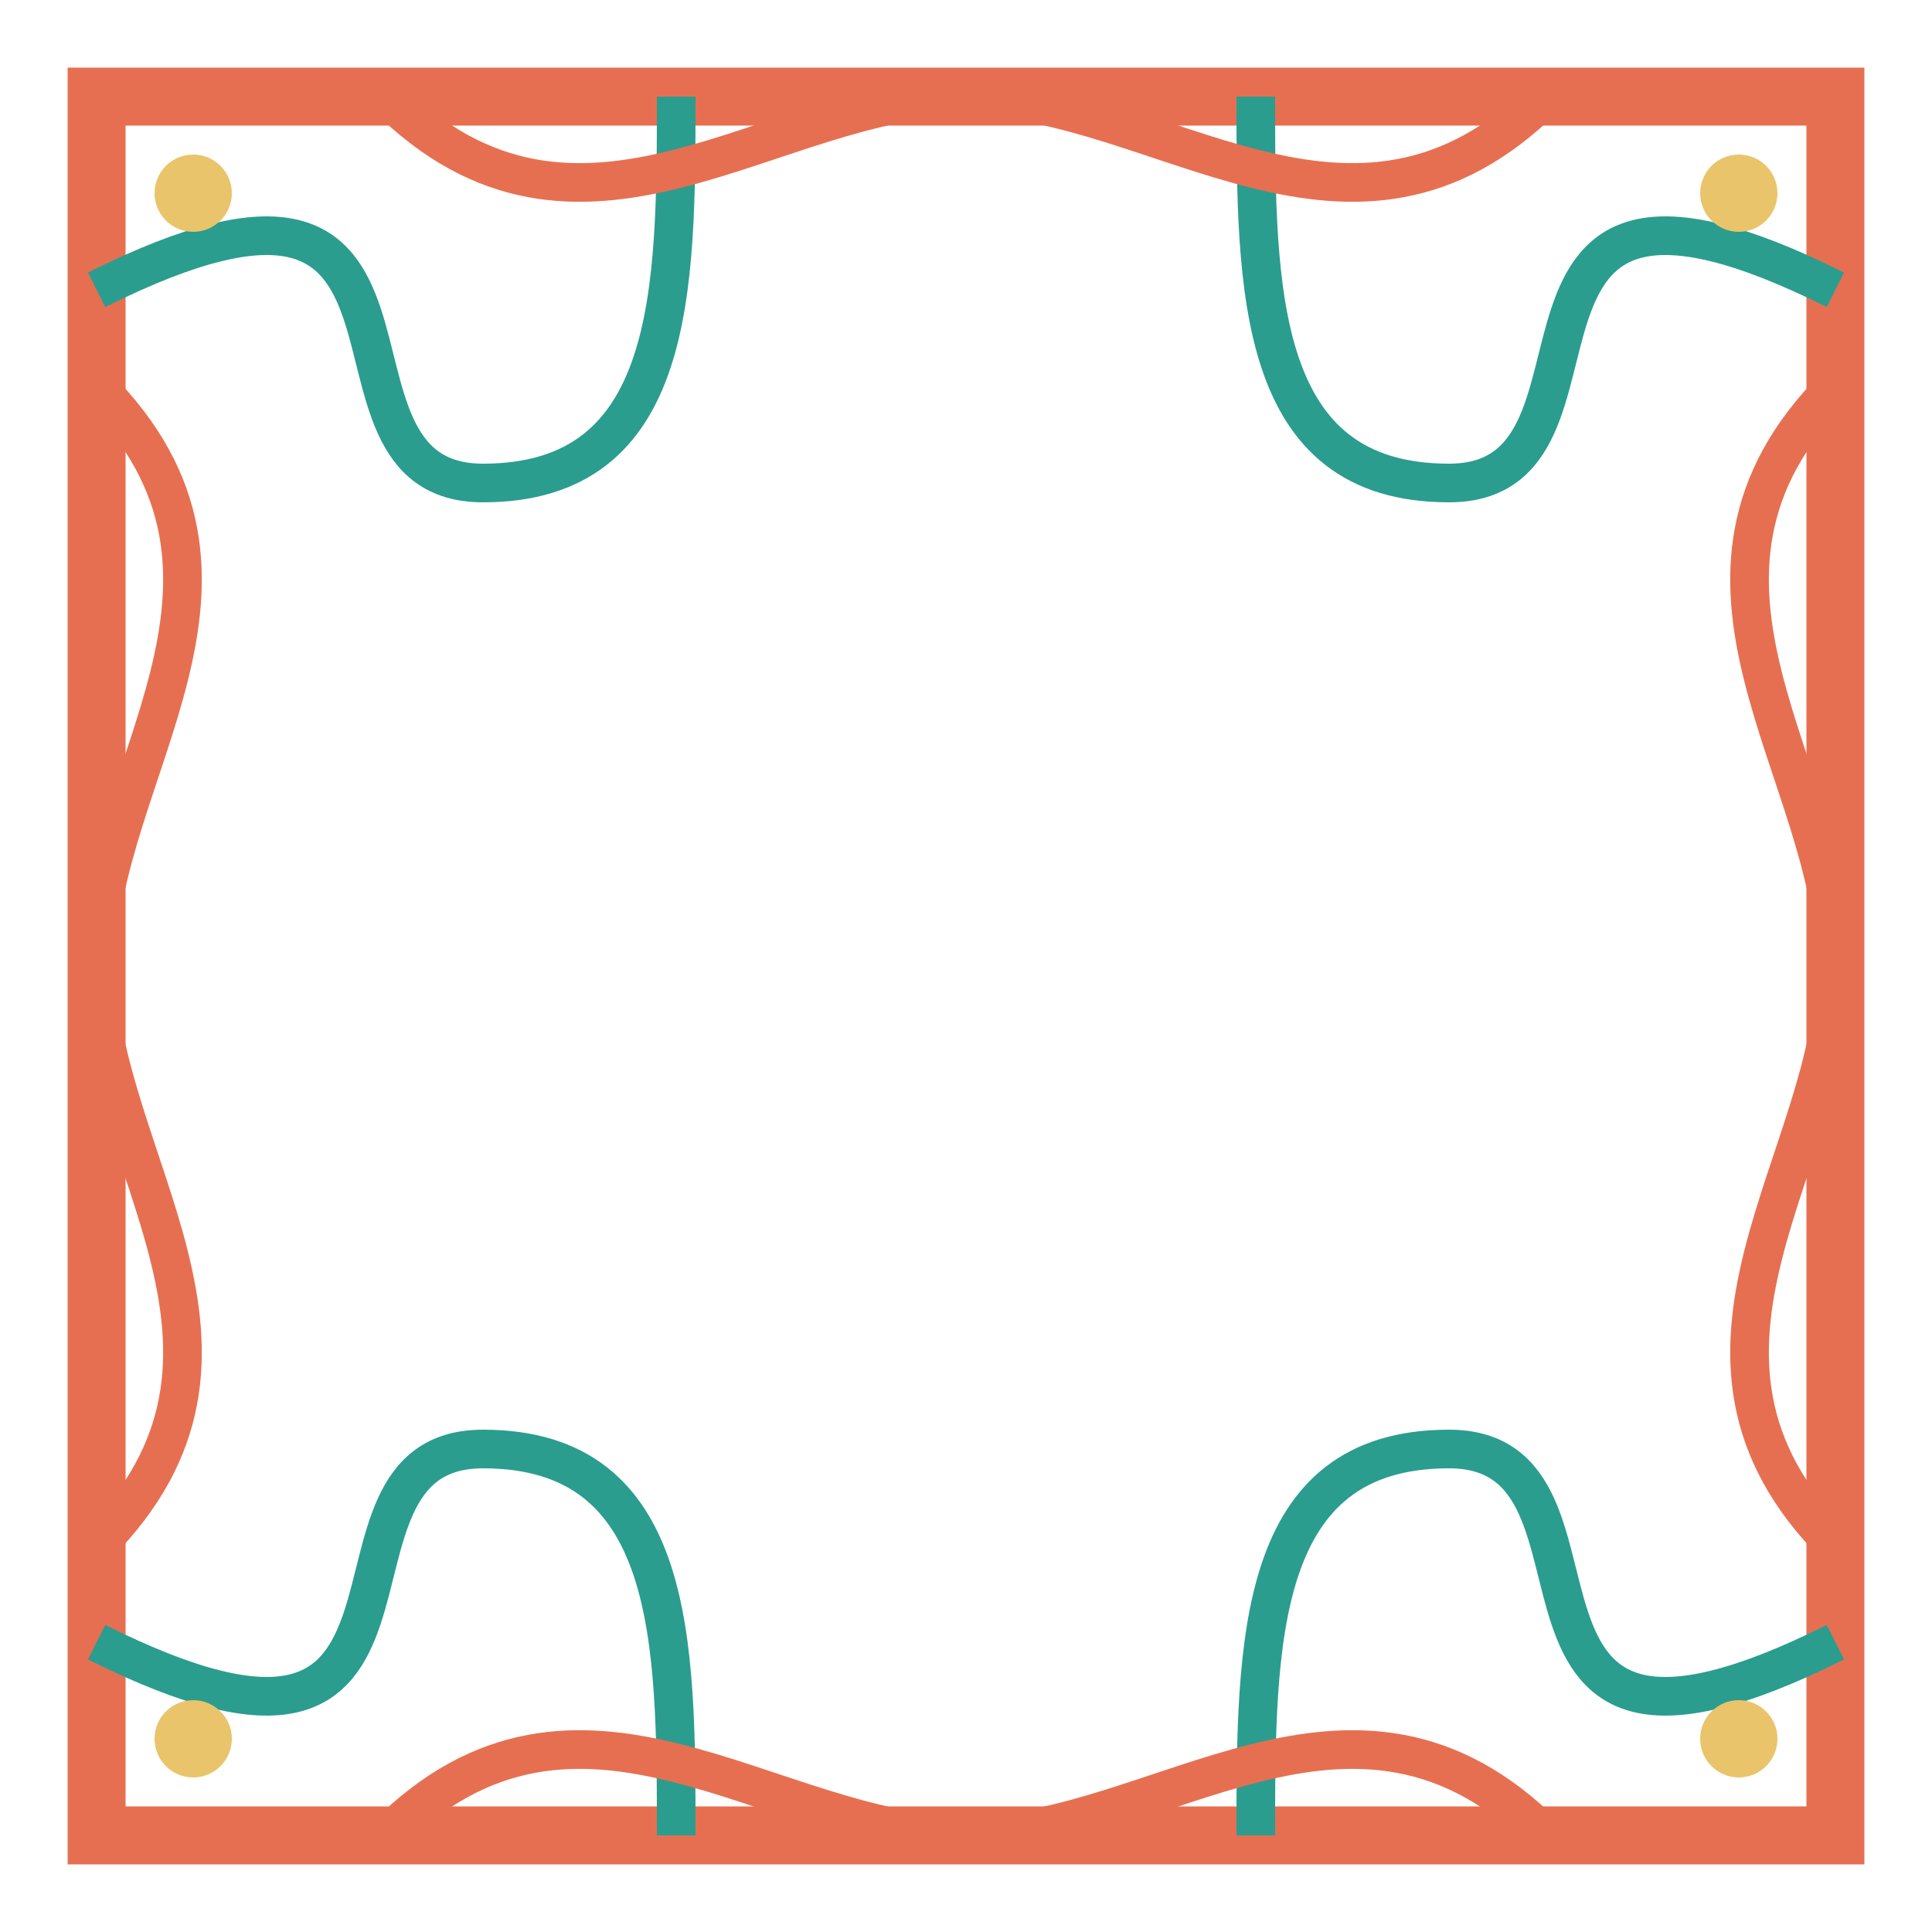
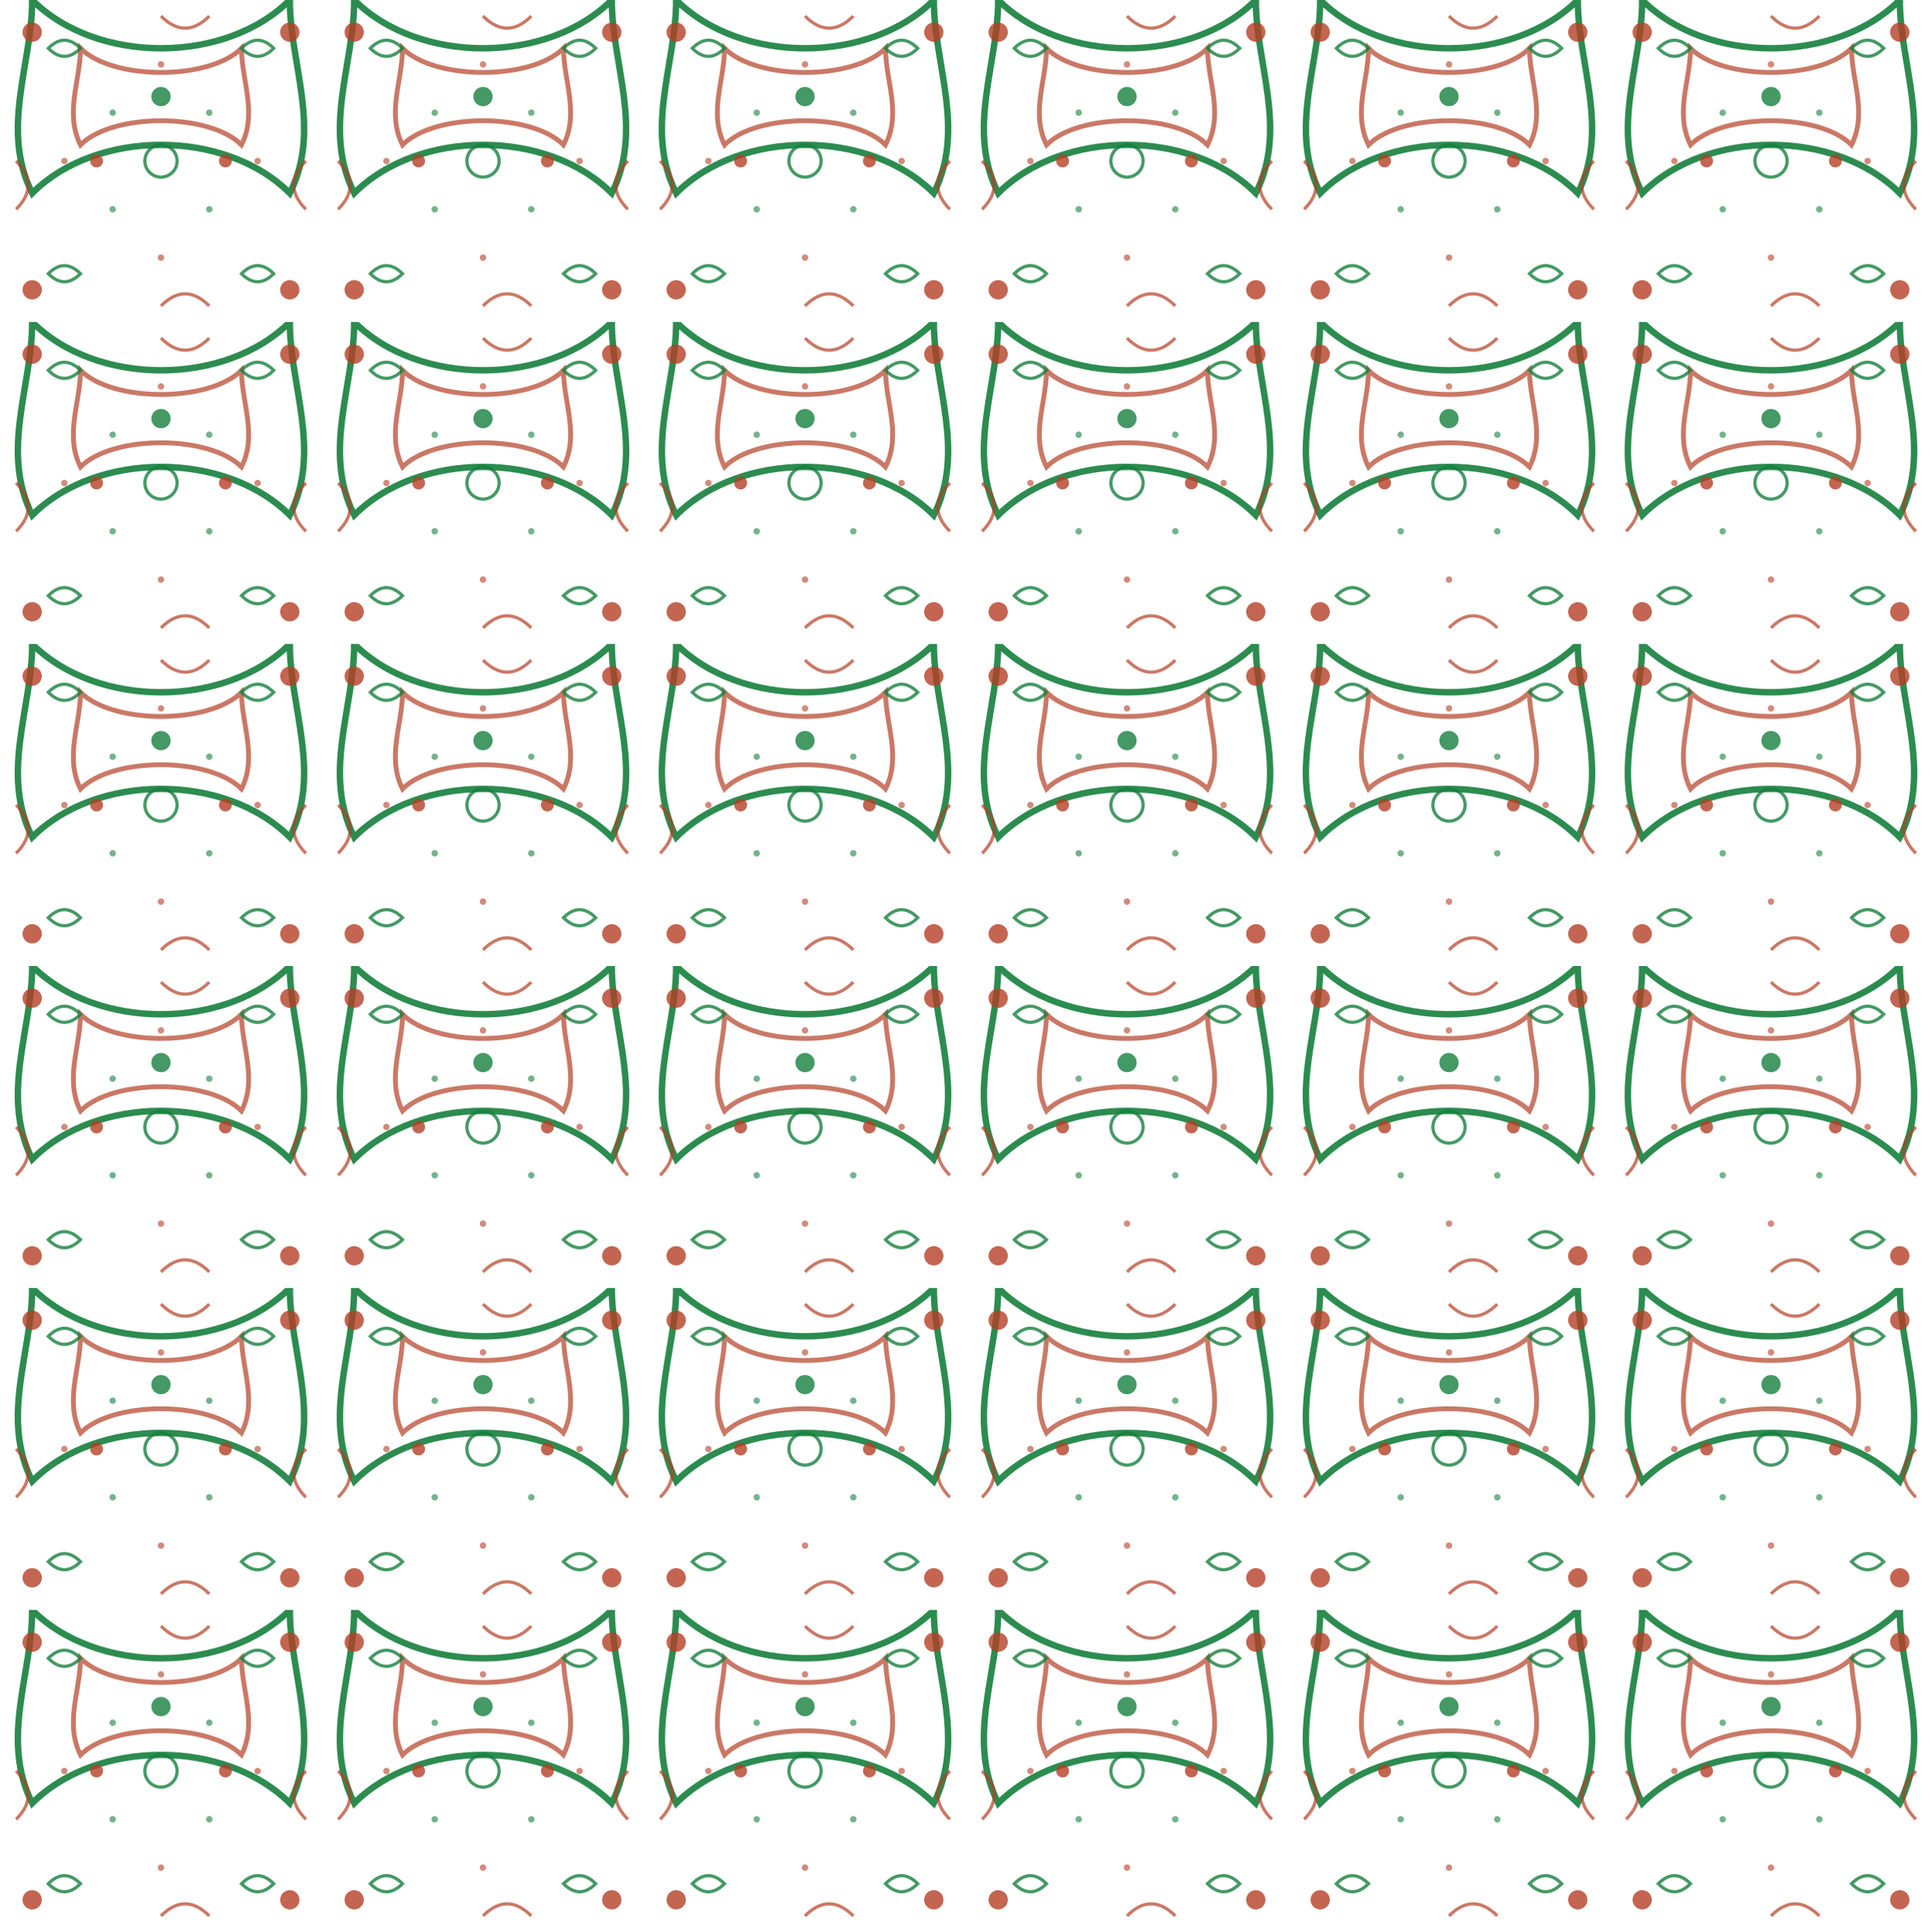
- <svg xmlns="http://www.w3.org/2000/svg" viewBox="0 0 100 100" width="100" height="100">
-   <g stroke="#2a9d8f" stroke-width="1" fill="none">
-     <rect x="5" y="5" width="90" height="90" stroke="#e76f51" stroke-width="3" />
-     <path d="M5,15 C25,5 15,25 25,25 S35,15 35,5" stroke="#2a9d8f" stroke-width="2" />
-     <circle cx="10" cy="10" r="2" fill="#e9c46a" stroke="none" />
-     <path d="M95,15 C75,5 85,25 75,25 S65,15 65,5" stroke="#2a9d8f" stroke-width="2" />
-     <circle cx="90" cy="10" r="2" fill="#e9c46a" stroke="none" />
-     <path d="M5,85 C25,95 15,75 25,75 S35,85 35,95" stroke="#2a9d8f" stroke-width="2" />
-     <circle cx="10" cy="90" r="2" fill="#e9c46a" stroke="none" />
-     <path d="M95,85 C75,95 85,75 75,75 S65,85 65,95" stroke="#2a9d8f" stroke-width="2" />
-     <circle cx="90" cy="90" r="2" fill="#e9c46a" stroke="none" />
-     <path d="M20,5 C30,15 40,5 50,5 S70,15 80,5" stroke="#e76f51" stroke-width="2" />
-     <path d="M20,95 C30,85 40,95 50,95 S70,85 80,95" stroke="#e76f51" stroke-width="2" />
-     <path d="M5,20 C15,30 5,40 5,50 S15,70 5,80" stroke="#e76f51" stroke-width="2" />
-     <path d="M95,20 C85,30 95,40 95,50 S85,70 95,80" stroke="#e76f51" stroke-width="2" />
-   </g>
+ <svg xmlns="http://www.w3.org/2000/svg" width="600px" height="600px" viewBox="0 0 600 600">
+   <defs>
+     <pattern id="border-pattern" x="0" y="0" width="100" height="100" patternUnits="userSpaceOnUse">
+       <path d="M10,0 C30,20 70,20 90,0 C90,20 100,40 90,60 C70,40 30,40 10,60 C0,40 10,20 10,0Z" fill="none" stroke="#15803d" stroke-width="2" opacity="0.9" />
+       <path d="M25,15 C35,25 65,25 75,15 C75,25 80,35 75,45 C65,35 35,35 25,45 C20,35 25,25 25,15Z" fill="none" stroke="#b43e25" stroke-width="1.5" opacity="0.7" />
+       <circle cx="50" cy="30" r="3" fill="#15803d" opacity="0.8" />
+       <circle cx="30" cy="50" r="2" fill="#b43e25" opacity="0.8" />
+       <circle cx="70" cy="50" r="2" fill="#b43e25" opacity="0.8" />
+       <circle cx="50" cy="50" r="5" stroke="#15803d" stroke-width="1" fill="none" opacity="0.8" />
+       <circle cx="10" cy="10" r="3" fill="#b43e25" opacity="0.8" />
+       <circle cx="90" cy="10" r="3" fill="#b43e25" opacity="0.8" />
+       <circle cx="10" cy="90" r="3" fill="#b43e25" opacity="0.8" />
+       <circle cx="90" cy="90" r="3" fill="#b43e25" opacity="0.8" />
+       <path d="M15,15 Q20,10 25,15 Q20,20 15,15Z" fill="none" stroke="#15803d" stroke-width="1" opacity="0.8" />
+       <path d="M75,15 Q80,10 85,15 Q80,20 75,15Z" fill="none" stroke="#15803d" stroke-width="1" opacity="0.8" />
+       <path d="M15,85 Q20,80 25,85 Q20,90 15,85Z" fill="none" stroke="#15803d" stroke-width="1" opacity="0.8" />
+       <path d="M75,85 Q80,80 85,85 Q80,90 75,85Z" fill="none" stroke="#15803d" stroke-width="1" opacity="0.8" />
+       <path d="M50,5 C55,10 60,10 65,5" stroke="#b43e25" stroke-width="1" fill="none" opacity="0.7" />
+       <path d="M50,95 C55,90 60,90 65,95" stroke="#b43e25" stroke-width="1" fill="none" opacity="0.7" />
+       <path d="M5,50 C10,55 10,60 5,65" stroke="#b43e25" stroke-width="1" fill="none" opacity="0.7" />
+       <path d="M95,50 C90,55 90,60 95,65" stroke="#b43e25" stroke-width="1" fill="none" opacity="0.7" />
+       <circle cx="35" cy="35" r="1" fill="#15803d" opacity="0.6" />
+       <circle cx="65" cy="35" r="1" fill="#15803d" opacity="0.6" />
+       <circle cx="35" cy="65" r="1" fill="#15803d" opacity="0.6" />
+       <circle cx="65" cy="65" r="1" fill="#15803d" opacity="0.6" />
+       <circle cx="50" cy="20" r="1" fill="#b43e25" opacity="0.6" />
+       <circle cx="50" cy="80" r="1" fill="#b43e25" opacity="0.6" />
+       <circle cx="20" cy="50" r="1" fill="#b43e25" opacity="0.6" />
+       <circle cx="80" cy="50" r="1" fill="#b43e25" opacity="0.6" />
+     </pattern>
+   </defs>
+   <rect x="0" y="0" width="600" height="600" fill="url(#border-pattern)" />
</svg>
